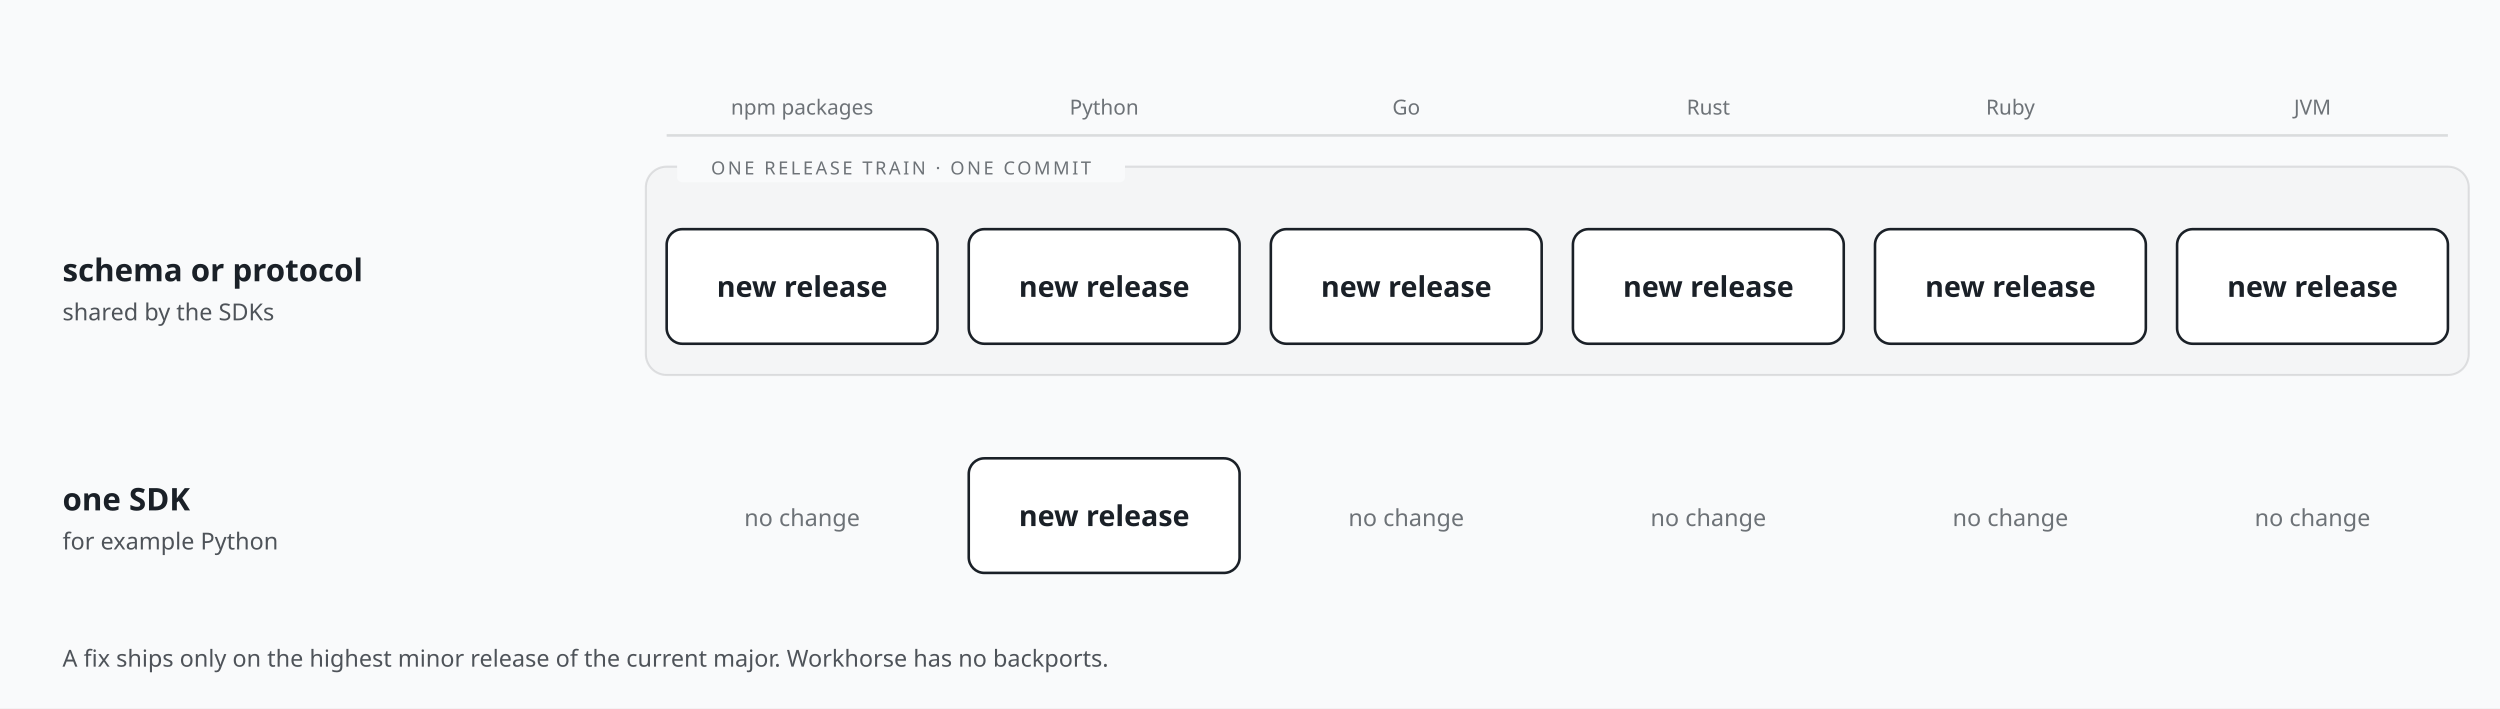
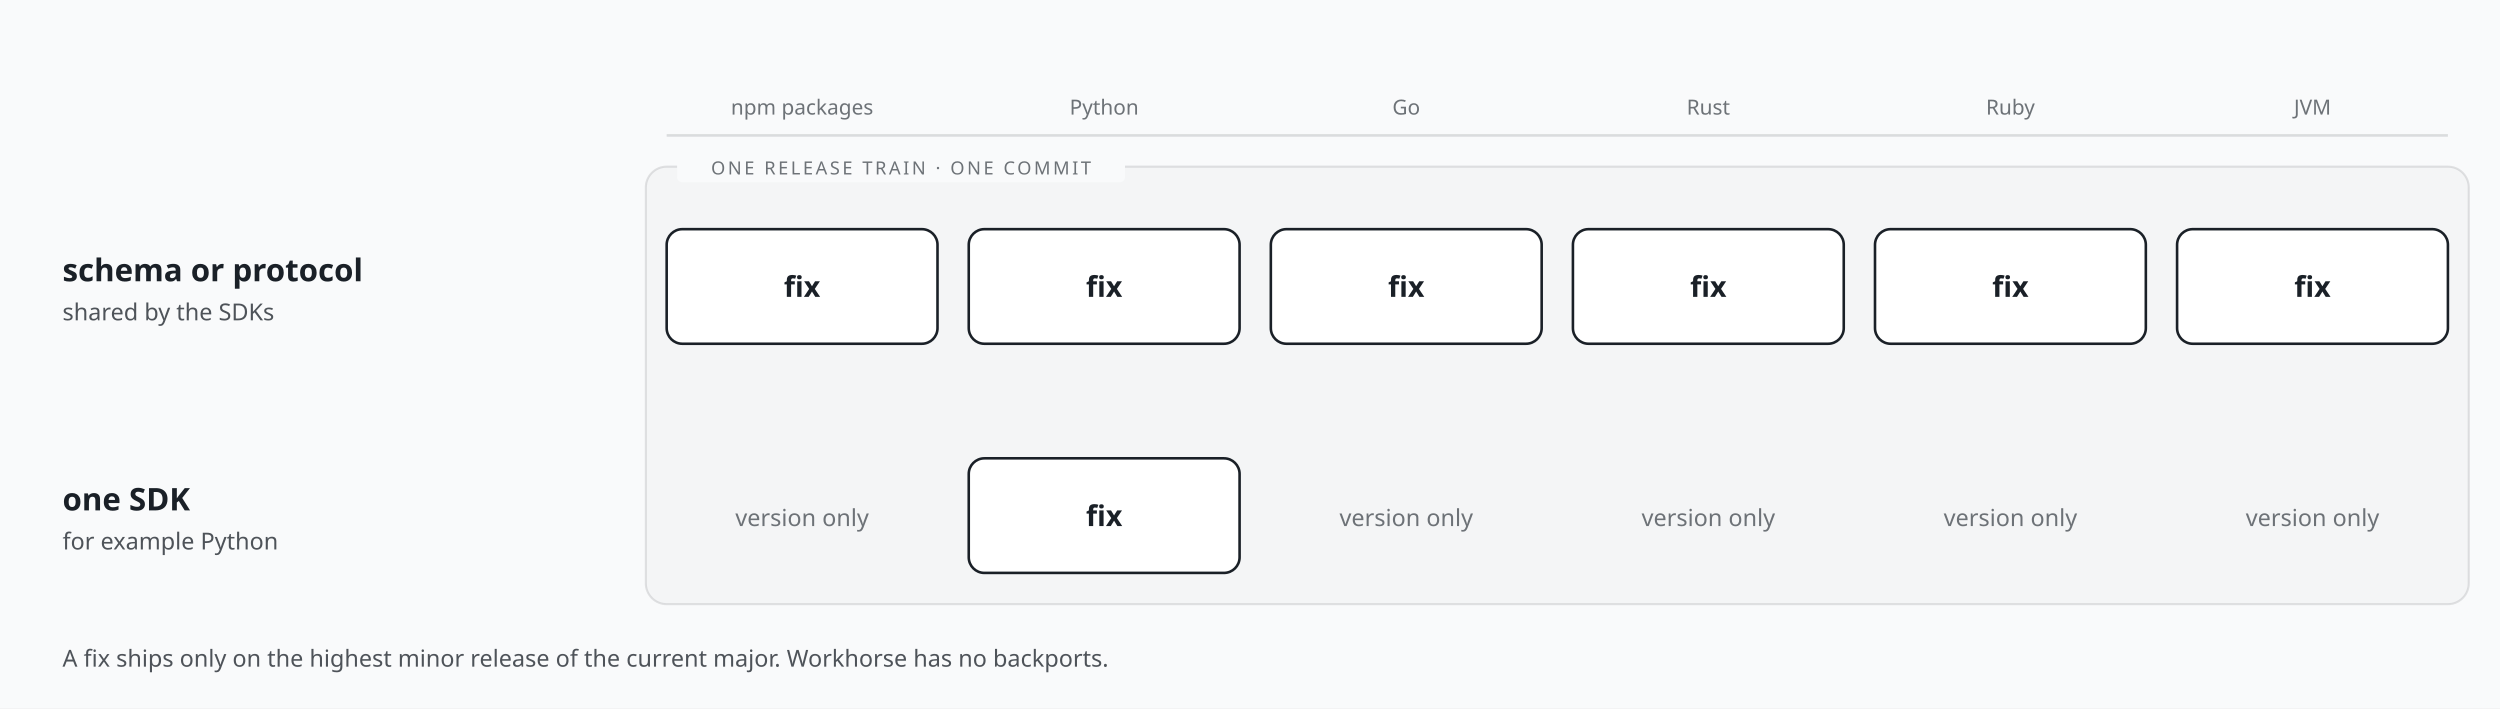
<svg xmlns="http://www.w3.org/2000/svg" viewBox="0 0 960 272" width="960" height="272" role="img" aria-labelledby="release-lines-light-title release-lines-light-desc">
  <defs>
    <marker id="arrow-light" markerWidth="8" markerHeight="6" refX="7" refY="3" orient="auto">
      <polygon points="0 0, 8 3, 0 6" fill="#4e5359" />
    </marker>
  </defs>
  <rect width="960" height="272" fill="#f9fafb" />
  <text x="308" y="44" fill="#6d7277" font-size="8" font-family="Geist Mono" font-weight="400" text-anchor="middle">npm packages</text>
  <text x="424" y="44" fill="#6d7277" font-size="8" font-family="Geist Mono" font-weight="400" text-anchor="middle">Python</text>
  <text x="540" y="44" fill="#6d7277" font-size="8" font-family="Geist Mono" font-weight="400" text-anchor="middle">Go</text>
  <text x="656" y="44" fill="#6d7277" font-size="8" font-family="Geist Mono" font-weight="400" text-anchor="middle">Rust</text>
  <text x="772" y="44" fill="#6d7277" font-size="8" font-family="Geist Mono" font-weight="400" text-anchor="middle">Ruby</text>
  <text x="888" y="44" fill="#6d7277" font-size="8" font-family="Geist Mono" font-weight="400" text-anchor="middle">JVM</text>
  <line x1="256" y1="52" x2="940" y2="52" stroke="rgba(26,32,39,0.14)" />
-   <rect x="248" y="64" width="700" height="80" rx="8" fill="rgba(26,32,39,0.02)" stroke="rgba(26,32,39,0.12)" stroke-width="0.8" />
+   <rect x="248" y="64" width="700" height="168" rx="8" fill="rgba(26,32,39,0.02)" stroke="rgba(26,32,39,0.12)" stroke-width="0.8" />
  <rect x="260" y="58" width="172" height="12" rx="2" fill="#f9fafb" />
  <text x="346" y="67" fill="#6d7277" font-size="7" font-family="Geist Mono" text-anchor="middle" letter-spacing="0.14em">ONE RELEASE TRAIN · ONE COMMIT</text>
  <text x="24" y="108" fill="#1a2027" font-size="12" font-family="Geist" font-weight="600" text-anchor="start">schema or protocol</text>
  <text x="24" y="123" fill="#4e5359" font-size="9" font-family="Geist Mono" font-weight="400" text-anchor="start">shared by the SDKs</text>
  <rect x="256" y="88" width="104" height="44" rx="6" fill="#f9fafb" />
  <rect x="256" y="88" width="104" height="44" rx="6" fill="#ffffff" stroke="#1a2027" stroke-width="1" />
-   <text x="308" y="114" fill="#1a2027" font-size="11" font-weight="600" font-family="Geist" text-anchor="middle">new release</text>
+   <text x="308" y="114" fill="#1a2027" font-size="11" font-weight="600" font-family="Geist" text-anchor="middle">fix</text>
  <rect x="372" y="88" width="104" height="44" rx="6" fill="#f9fafb" />
  <rect x="372" y="88" width="104" height="44" rx="6" fill="#ffffff" stroke="#1a2027" stroke-width="1" />
-   <text x="424" y="114" fill="#1a2027" font-size="11" font-weight="600" font-family="Geist" text-anchor="middle">new release</text>
+   <text x="424" y="114" fill="#1a2027" font-size="11" font-weight="600" font-family="Geist" text-anchor="middle">fix</text>
  <rect x="488" y="88" width="104" height="44" rx="6" fill="#f9fafb" />
  <rect x="488" y="88" width="104" height="44" rx="6" fill="#ffffff" stroke="#1a2027" stroke-width="1" />
-   <text x="540" y="114" fill="#1a2027" font-size="11" font-weight="600" font-family="Geist" text-anchor="middle">new release</text>
+   <text x="540" y="114" fill="#1a2027" font-size="11" font-weight="600" font-family="Geist" text-anchor="middle">fix</text>
  <rect x="604" y="88" width="104" height="44" rx="6" fill="#f9fafb" />
  <rect x="604" y="88" width="104" height="44" rx="6" fill="#ffffff" stroke="#1a2027" stroke-width="1" />
-   <text x="656" y="114" fill="#1a2027" font-size="11" font-weight="600" font-family="Geist" text-anchor="middle">new release</text>
+   <text x="656" y="114" fill="#1a2027" font-size="11" font-weight="600" font-family="Geist" text-anchor="middle">fix</text>
  <rect x="720" y="88" width="104" height="44" rx="6" fill="#f9fafb" />
  <rect x="720" y="88" width="104" height="44" rx="6" fill="#ffffff" stroke="#1a2027" stroke-width="1" />
-   <text x="772" y="114" fill="#1a2027" font-size="11" font-weight="600" font-family="Geist" text-anchor="middle">new release</text>
+   <text x="772" y="114" fill="#1a2027" font-size="11" font-weight="600" font-family="Geist" text-anchor="middle">fix</text>
  <rect x="836" y="88" width="104" height="44" rx="6" fill="#f9fafb" />
  <rect x="836" y="88" width="104" height="44" rx="6" fill="#ffffff" stroke="#1a2027" stroke-width="1" />
-   <text x="888" y="114" fill="#1a2027" font-size="11" font-weight="600" font-family="Geist" text-anchor="middle">new release</text>
+   <text x="888" y="114" fill="#1a2027" font-size="11" font-weight="600" font-family="Geist" text-anchor="middle">fix</text>
  <text x="24" y="196" fill="#1a2027" font-size="12" font-family="Geist" font-weight="600" text-anchor="start">one SDK</text>
  <text x="24" y="211" fill="#4e5359" font-size="9" font-family="Geist Mono" font-weight="400" text-anchor="start">for example Python</text>
-   <text x="308" y="202" fill="#6d7277" font-size="9" font-family="Geist Mono" font-weight="400" text-anchor="middle">no change</text>
+   <text x="308" y="202" fill="#6d7277" font-size="9" font-family="Geist Mono" font-weight="400" text-anchor="middle">version only</text>
  <rect x="372" y="176" width="104" height="44" rx="6" fill="#f9fafb" />
  <rect x="372" y="176" width="104" height="44" rx="6" fill="#ffffff" stroke="#1a2027" stroke-width="1" />
-   <text x="424" y="202" fill="#1a2027" font-size="11" font-weight="600" font-family="Geist" text-anchor="middle">new release</text>
-   <text x="540" y="202" fill="#6d7277" font-size="9" font-family="Geist Mono" font-weight="400" text-anchor="middle">no change</text>
-   <text x="656" y="202" fill="#6d7277" font-size="9" font-family="Geist Mono" font-weight="400" text-anchor="middle">no change</text>
-   <text x="772" y="202" fill="#6d7277" font-size="9" font-family="Geist Mono" font-weight="400" text-anchor="middle">no change</text>
-   <text x="888" y="202" fill="#6d7277" font-size="9" font-family="Geist Mono" font-weight="400" text-anchor="middle">no change</text>
+   <text x="424" y="202" fill="#1a2027" font-size="11" font-weight="600" font-family="Geist" text-anchor="middle">fix</text>
+   <text x="540" y="202" fill="#6d7277" font-size="9" font-family="Geist Mono" font-weight="400" text-anchor="middle">version only</text>
+   <text x="656" y="202" fill="#6d7277" font-size="9" font-family="Geist Mono" font-weight="400" text-anchor="middle">version only</text>
+   <text x="772" y="202" fill="#6d7277" font-size="9" font-family="Geist Mono" font-weight="400" text-anchor="middle">version only</text>
+   <text x="888" y="202" fill="#6d7277" font-size="9" font-family="Geist Mono" font-weight="400" text-anchor="middle">version only</text>
  <text x="24" y="256" fill="#4e5359" font-size="9" font-family="Geist Mono" font-weight="400" text-anchor="start">A fix ships only on the highest minor release of the current major. Workhorse has no backports.</text>
</svg>
